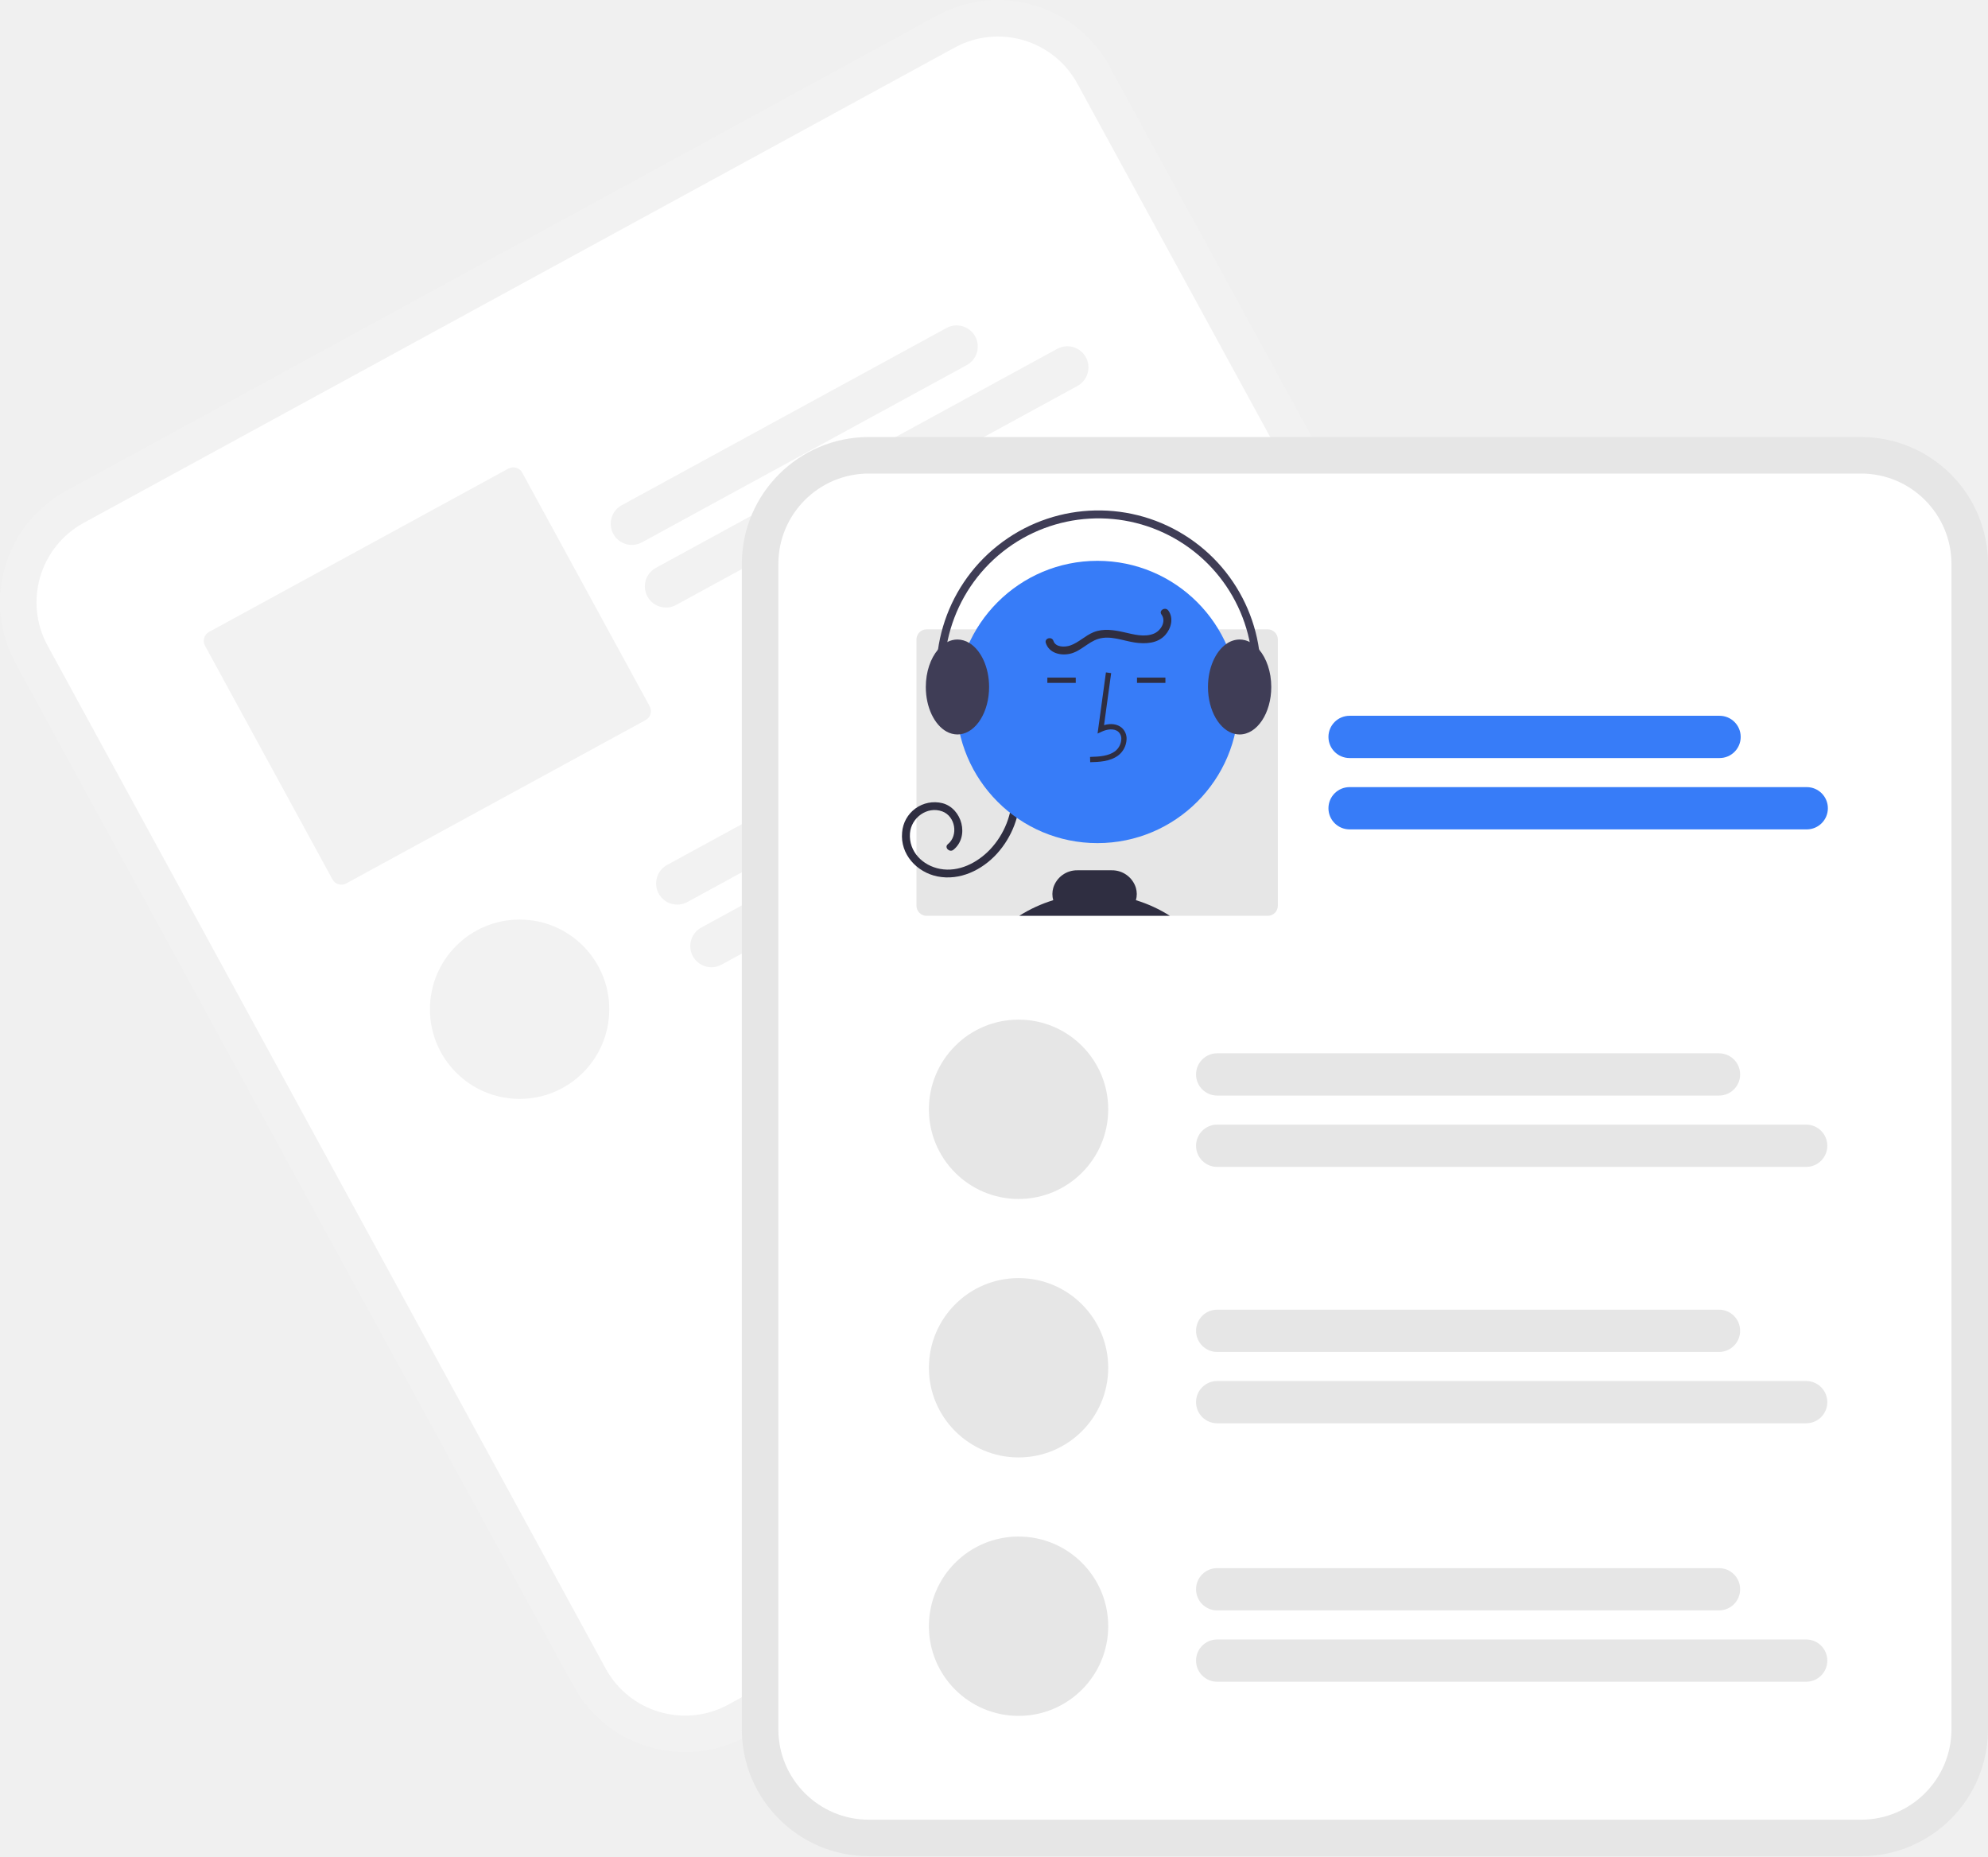
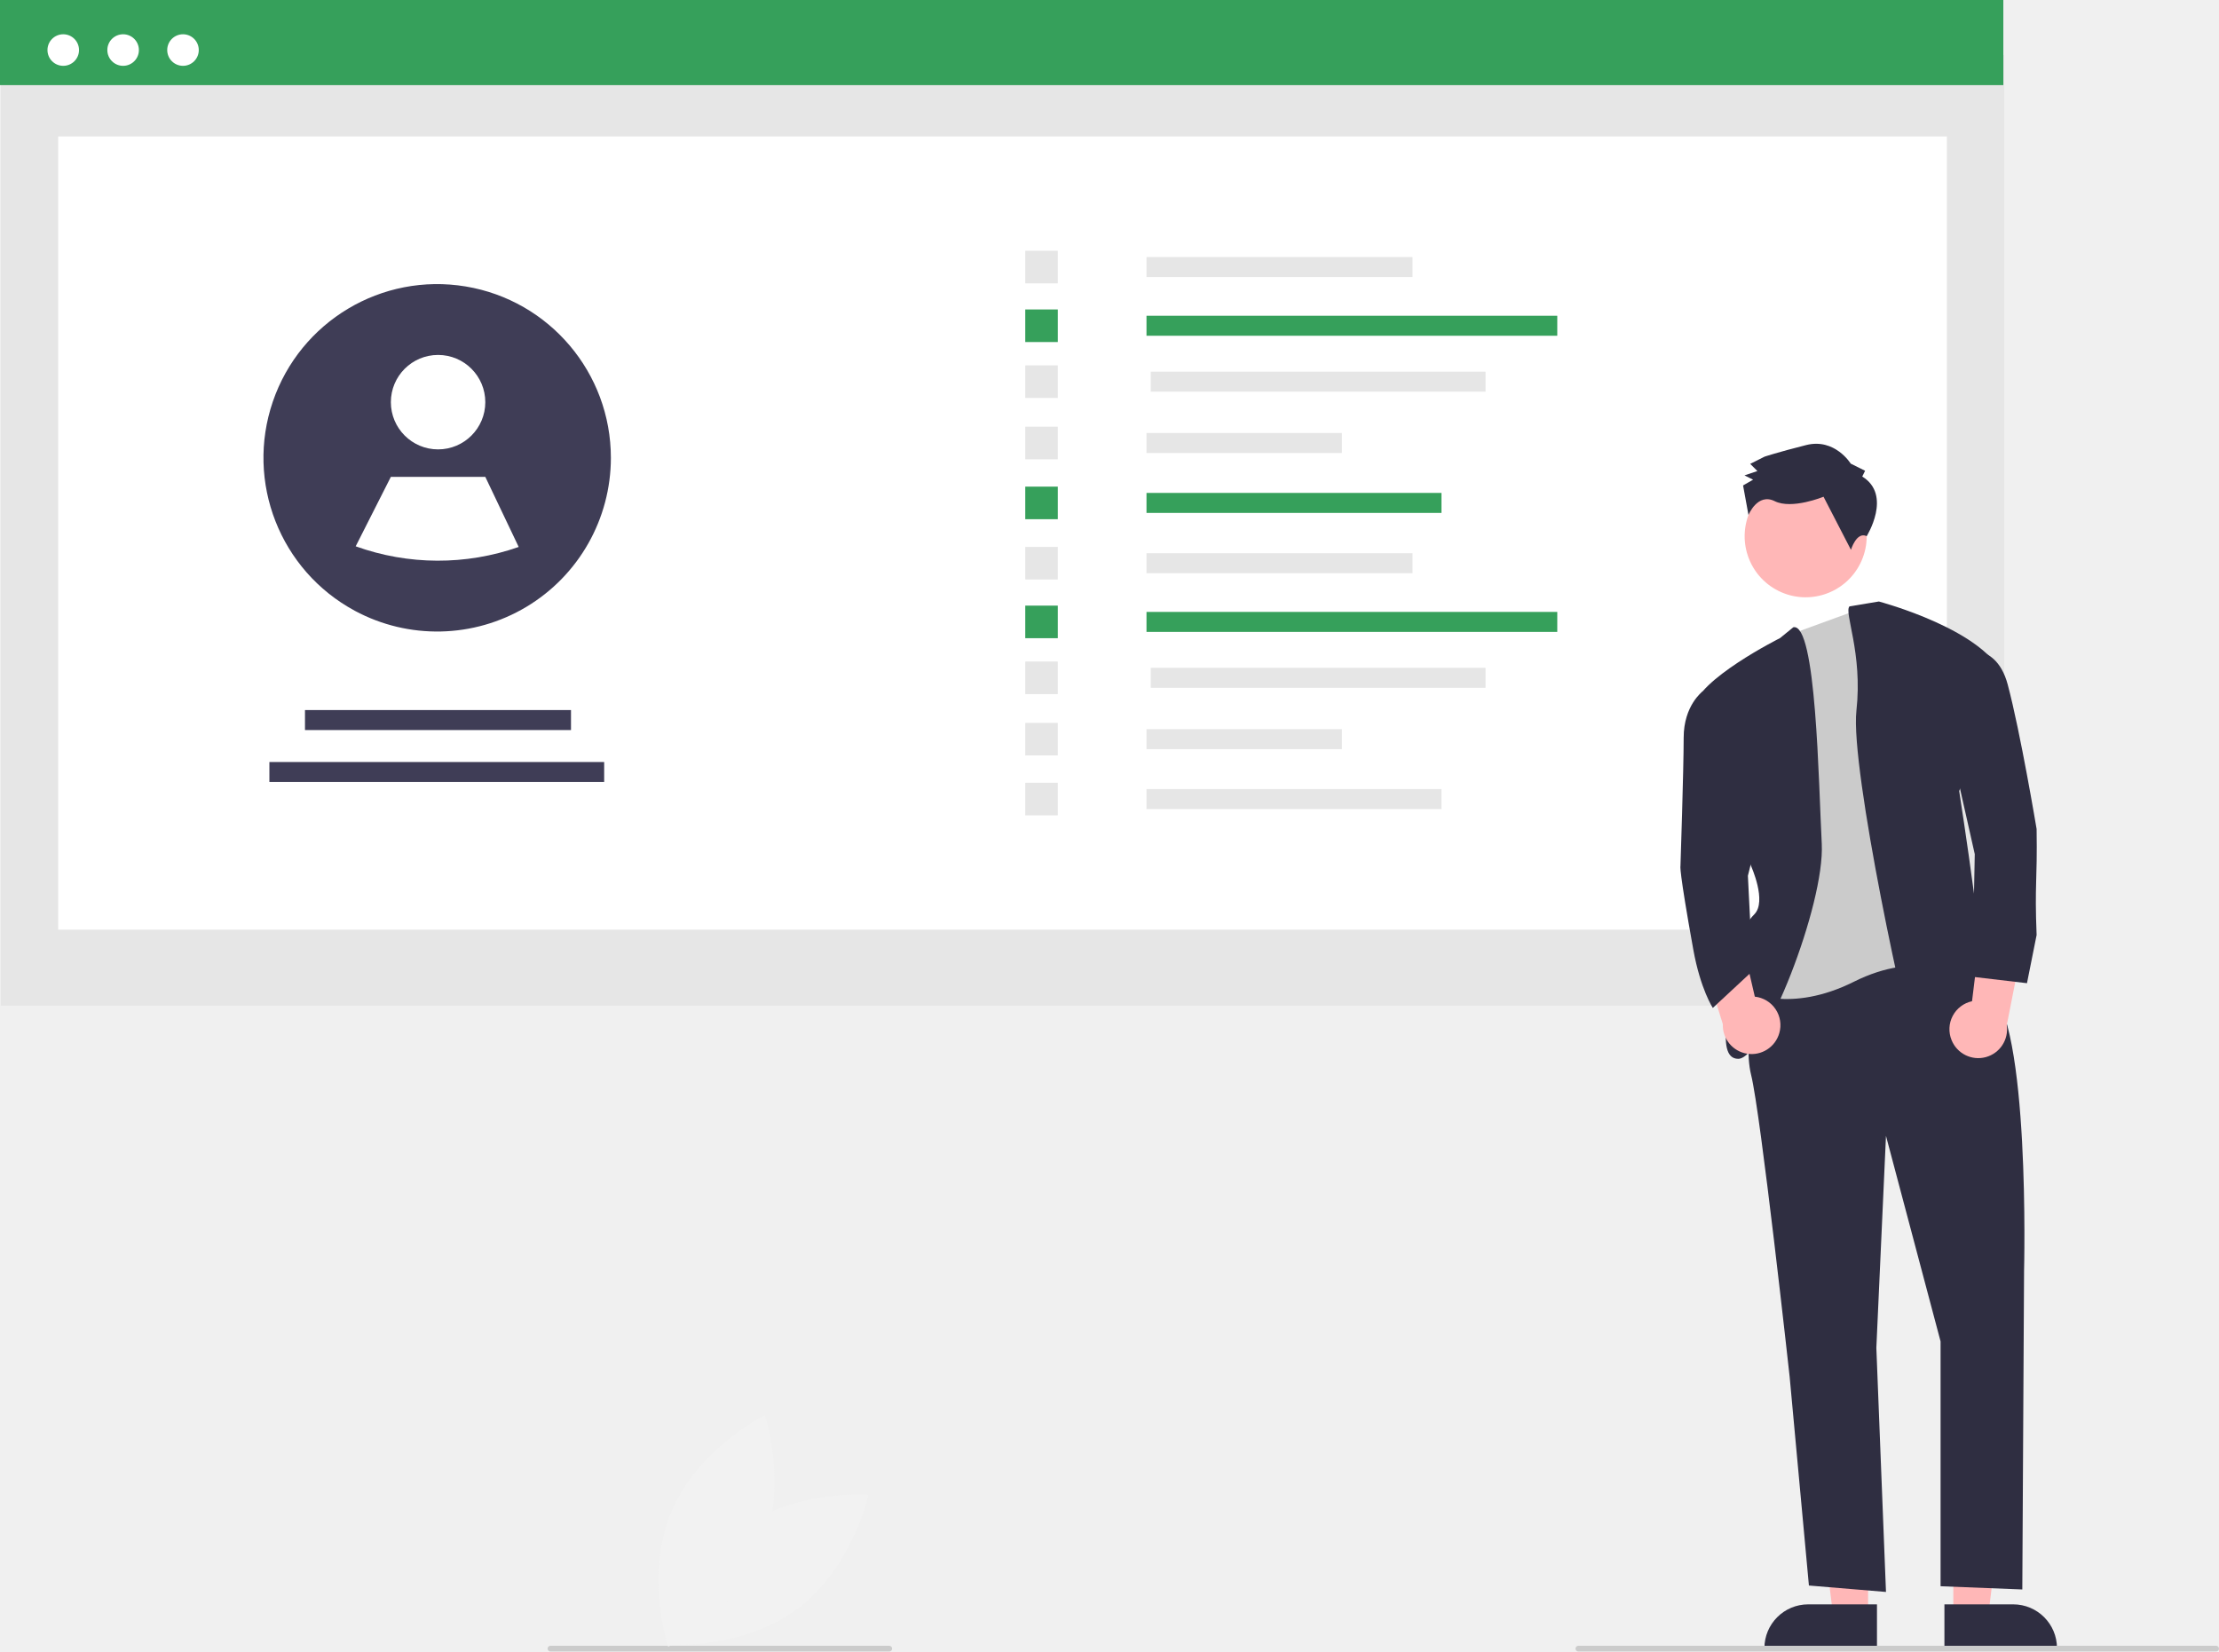
- <svg xmlns="http://www.w3.org/2000/svg" id="b85b6090-e265-40b4-b5a6-f759bbd384f1" data-name="Layer 1" width="753.875" height="703.828" viewBox="0 0 753.875 703.828">
-   <path d="M578.475,103.958l-23.068,12.587L271.198,271.614,248.13,284.201a48.179,48.179,0,0,0-19.195,65.296L440.578,737.391a48.179,48.179,0,0,0,65.296,19.196l.06-.033L836.159,576.375l.06-.033a48.179,48.179,0,0,0,19.196-65.296L643.771,123.153A48.179,48.179,0,0,0,578.475,103.958Z" transform="translate(-223.0627 -98.08587)" fill="#f2f2f2" />
-   <path d="M585.111,116.119l-27.323,14.908L282.088,281.455,254.766,296.363a34.309,34.309,0,0,0-13.67,46.499L452.739,730.755a34.309,34.309,0,0,0,46.499,13.67l.06-.033L829.523,564.214l.06-.033a34.309,34.309,0,0,0,13.669-46.499L631.61,129.789A34.309,34.309,0,0,0,585.111,116.119Z" transform="translate(-223.0627 -98.08587)" fill="#fff" />
-   <path d="M589.667,236.521,466.505,303.721a8.014,8.014,0,1,1-7.677-14.07l123.162-67.2a8.014,8.014,0,1,1,7.677,14.07Z" transform="translate(-223.0627 -98.08587)" fill="#f2f2f2" />
-   <path d="M631.641,244.431,479.46,327.464a8.014,8.014,0,0,1-7.677-14.07l152.181-83.033a8.014,8.014,0,1,1,7.677,14.07Z" transform="translate(-223.0627 -98.08587)" fill="#f2f2f2" />
-   <path d="M415.872,275.748l-113.548,61.954a3.841,3.841,0,0,0-1.532,5.21L349.144,431.53a3.841,3.841,0,0,0,5.21,1.532l113.548-61.954a3.841,3.841,0,0,0,1.532-5.21l-48.352-88.617A3.841,3.841,0,0,0,415.872,275.748Z" transform="translate(-223.0627 -98.08587)" fill="#f2f2f2" />
-   <path d="M650.776,348.963,483.723,440.111a8.014,8.014,0,1,1-7.677-14.07l167.053-91.148a8.014,8.014,0,1,1,7.677,14.07Z" transform="translate(-223.0627 -98.08587)" fill="#f2f2f2" />
-   <path d="M692.751,356.872,496.678,463.854a8.014,8.014,0,0,1-7.677-14.07L685.074,342.802a8.014,8.014,0,1,1,7.677,14.07Z" transform="translate(-223.0627 -98.08587)" fill="#f2f2f2" />
-   <circle cx="197.039" cy="382.672" r="34" fill="#f2f2f2" />
-   <path d="M928.812,263.788H552.494a48.179,48.179,0,0,0-48.125,48.125V753.789a48.179,48.179,0,0,0,48.125,48.125H928.812a48.179,48.179,0,0,0,48.125-48.125V311.913A48.179,48.179,0,0,0,928.812,263.788Z" transform="translate(-223.0627 -98.08587)" fill="#e6e6e6" />
-   <path d="M928.813,277.642H552.494a34.309,34.309,0,0,0-34.271,34.271V753.789A34.309,34.309,0,0,0,552.494,788.06H928.813a34.309,34.309,0,0,0,34.271-34.271V311.913A34.309,34.309,0,0,0,928.813,277.642Z" transform="translate(-223.0627 -98.08587)" fill="#fff" />
-   <path d="M875.143,385.517H734.842a8.014,8.014,0,0,1,0-16.028H875.143a8.014,8.014,0,1,1,0,16.028Z" transform="translate(-223.0627 -98.08587)" fill="#377cf8" />
-   <path d="M908.201,412.565H734.842a8.014,8.014,0,1,1,0-16.028h173.36a8.014,8.014,0,0,1,0,16.028Z" transform="translate(-223.0627 -98.08587)" fill="#377cf8" />
-   <path d="M703.792,336.711H574.442a3.841,3.841,0,0,0-3.84,3.84v100.95a3.841,3.841,0,0,0,3.84,3.84h129.35a3.841,3.841,0,0,0,3.84-3.84v-100.95A3.841,3.841,0,0,0,703.792,336.711Z" transform="translate(-223.0627 -98.08587)" fill="#e6e6e6" />
-   <path d="M609.924,398.701a34.087,34.087,0,0,1-8.804,23.076c-5.656,6.207-14.076,10.324-22.573,8.62-7.824-1.568-14.182-8.407-13.389-16.68a12.356,12.356,0,0,1,15.267-11.095c7.433,1.929,10.394,12.641,4.201,17.669-1.486,1.206-3.621-.904-2.121-2.121,4.094-3.324,2.829-10.595-2.112-12.419-5.754-2.123-11.85,2.443-12.264,8.326-.491,6.974,4.852,12.226,11.404,13.463,7.088,1.338,14.115-2.29,18.918-7.297a30.955,30.955,0,0,0,8.474-21.542,1.501,1.501,0,0,1,3,0Z" transform="translate(-223.0627 -98.08587)" fill="#2f2e41" />
-   <circle cx="416.155" cy="266.167" r="53.519" fill="#377cf8" />
-   <path d="M636.48,387.089l-.056-2c3.721-.104,7.001-.337,9.466-2.138a6.148,6.148,0,0,0,2.381-4.528,3.514,3.514,0,0,0-1.153-2.895c-1.636-1.382-4.269-.935-6.188-.055l-1.655.759,3.173-23.19,1.981.271-2.699,19.727c2.607-.767,5.023-.437,6.678.961a5.471,5.471,0,0,1,1.86,4.492,8.133,8.133,0,0,1-3.2,6.073C643.903,386.881,639.787,386.996,636.48,387.089Z" transform="translate(-223.0627 -98.08587)" fill="#2f2e41" />
-   <rect x="431.167" y="256.929" width="10.771" height="2" fill="#2f2e41" />
-   <rect x="397.167" y="256.929" width="10.771" height="2" fill="#2f2e41" />
-   <path d="M609.572,445.341a53.006,53.006,0,0,1,12.89-5.93,8.568,8.568,0,0,1,.02-4.71,9.426,9.426,0,0,1,9.13-6.63h13.04a9.46,9.46,0,0,1,9.15,6.64,8.532,8.532,0,0,1,.02,4.7,53.167,53.167,0,0,1,12.89,5.93Z" transform="translate(-223.0627 -98.08587)" fill="#2f2e41" />
-   <path d="M700.522,344.391a11.571,11.571,0,0,0-3.53-2.87,8.367,8.367,0,0,0-3.85-.95,8.772,8.772,0,0,0-5.11,1.72c-4.07,2.88-6.89,9.09-6.89,16.28,0,9.02,4.44,16.5,10.21,17.8a8.253,8.253,0,0,0,1.79.2c6.61,0,12-8.07,12-18C705.142,352.811,703.332,347.681,700.522,344.391Z" transform="translate(-223.0627 -98.08587)" fill="#3f3d56" />
-   <path d="M590.602,341.861h-.01a8.578,8.578,0,0,0-4.45-1.29,8.367,8.367,0,0,0-3.85.95,11.571,11.571,0,0,0-3.53,2.87l-.01.01c-2.8,3.29-4.61,8.42-4.61,14.17,0,7.76,3.28,14.38,7.88,16.91a8.542,8.542,0,0,0,4.12,1.09,7.724,7.724,0,0,0,.96-.06h.01c6.16-.74,11.03-8.5,11.03-17.94C598.142,351.011,595.013,344.521,590.602,341.861Z" transform="translate(-223.0627 -98.08587)" fill="#3f3d56" />
-   <path d="M582.772,373.76a1.501,1.501,0,0,0,1.422-1.98,58.499,58.499,0,1,1,112.687-6.575,1.5,1.5,0,0,0,2.936.619A61.501,61.501,0,1,0,581.351,372.739,1.501,1.501,0,0,0,582.772,373.76Z" transform="translate(-223.0627 -98.08587)" fill="#3f3d56" />
-   <path d="M666.103,329.577c2.119,2.893,1.074,6.791-1.158,9.285-2.905,3.245-7.539,3.45-11.562,2.848-4.514-.676-9.303-2.791-13.873-1.366-3.895,1.215-6.674,4.748-10.721,5.635-3.589.787-7.881-.255-9.139-4.08-.605-1.838,2.291-2.626,2.893-.798.814,2.475,4.329,2.425,6.341,1.74,3.227-1.099,5.714-3.771,8.885-5.047,3.739-1.505,7.796-.825,11.603.032,3.588.808,7.718,2.006,11.293.497,2.645-1.117,4.75-4.635,2.847-7.232-1.142-1.559,1.46-3.057,2.59-1.514Z" transform="translate(-223.0627 -98.08587)" fill="#2f2e41" />
-   <path d="M874.932,513.492H684.63a8.014,8.014,0,1,1,0-16.028H874.932a8.014,8.014,0,0,1,0,16.028Z" transform="translate(-223.0627 -98.08587)" fill="#e6e6e6" />
-   <path d="M907.99,540.539H684.63a8.014,8.014,0,1,1,0-16.028H907.99a8.014,8.014,0,1,1,0,16.028Z" transform="translate(-223.0627 -98.08587)" fill="#e6e6e6" />
-   <path d="M874.932,610.705H684.63a8.014,8.014,0,1,1,0-16.028H874.932a8.014,8.014,0,1,1,0,16.028Z" transform="translate(-223.0627 -98.08587)" fill="#e6e6e6" />
-   <path d="M907.99,637.753H684.63a8.014,8.014,0,1,1,0-16.028H907.99a8.014,8.014,0,1,1,0,16.028Z" transform="translate(-223.0627 -98.08587)" fill="#e6e6e6" />
-   <circle cx="386.25" cy="420.614" r="34" fill="#e6e6e6" />
-   <circle cx="386.25" cy="518.614" r="34" fill="#e6e6e6" />
-   <path d="M874.932,708.705H684.63a8.014,8.014,0,1,1,0-16.028H874.932a8.014,8.014,0,1,1,0,16.028Z" transform="translate(-223.0627 -98.08587)" fill="#e6e6e6" />
-   <path d="M907.99,735.753H684.63a8.014,8.014,0,1,1,0-16.028H907.99a8.014,8.014,0,1,1,0,16.028Z" transform="translate(-223.0627 -98.08587)" fill="#e6e6e6" />
-   <circle cx="386.25" cy="616.614" r="34" fill="#e6e6e6" />
+ <svg xmlns="http://www.w3.org/2000/svg" id="a94ba0b8-26cf-4acb-8f4d-19fff06c7e94" data-name="Layer 1" width="779.32" height="579.944" viewBox="0 0 779.32 579.944">
+   <rect id="ab2e16f2-9798-47da-b25d-769524f3c86f" data-name="Rectangle 62" x="0.3" y="19.289" width="703.576" height="333.859" fill="#e6e6e6" />
+   <rect id="bf81c03f-68cf-4889-8697-1102f95f97bb" data-name="Rectangle 75" x="20.419" y="47.918" width="663.339" height="278.549" fill="#fff" />
+   <rect id="f065dccc-d150-492a-a09f-a7f3f89523f0" data-name="Rectangle 80" width="703.576" height="29.89" fill="#36a05b" />
+   <circle id="bdbbf39c-df25-4682-8b85-5a6af4a1bd14" data-name="Ellipse 90" cx="22.212" cy="17.576" r="5.54" fill="#fff" />
+   <circle id="abcd4292-0b1f-4102-9b5e-e8bbd87baabc" data-name="Ellipse 91" cx="43.24" cy="17.576" r="5.54" fill="#fff" />
+   <circle id="a3fb731e-8b3d-41ca-96f2-91600dc0b434" data-name="Ellipse 92" cx="64.269" cy="17.576" r="5.54" fill="#fff" />
+   <rect x="402.655" y="90.268" width="93.423" height="7.022" fill="#e6e6e6" />
+   <rect x="402.655" y="110.882" width="144.266" height="7.022" fill="#36a05b" />
+   <rect x="404.155" y="130.514" width="117.573" height="7.022" fill="#e6e6e6" />
+   <rect x="402.655" y="152.055" width="68.637" height="7.022" fill="#e6e6e6" />
+   <rect x="402.655" y="173.095" width="103.592" height="7.022" fill="#36a05b" />
+   <rect x="360.074" y="88.059" width="11.44" height="11.44" fill="#e6e6e6" />
+   <rect x="360.074" y="108.673" width="11.44" height="11.44" fill="#36a05b" />
+   <rect x="360.074" y="128.305" width="11.44" height="11.44" fill="#e6e6e6" />
+   <rect x="360.074" y="149.846" width="11.44" height="11.44" fill="#e6e6e6" />
+   <rect x="360.074" y="170.887" width="11.44" height="11.44" fill="#36a05b" />
+   <rect x="402.655" y="194.268" width="93.423" height="7.022" fill="#e6e6e6" />
+   <rect x="402.655" y="214.882" width="144.266" height="7.022" fill="#36a05b" />
+   <rect x="404.155" y="234.514" width="117.573" height="7.022" fill="#e6e6e6" />
+   <rect x="402.655" y="256.055" width="68.637" height="7.022" fill="#e6e6e6" />
+   <rect x="402.655" y="277.095" width="103.592" height="7.022" fill="#e6e6e6" />
+   <rect x="360.074" y="192.059" width="11.44" height="11.44" fill="#e6e6e6" />
+   <rect x="360.074" y="212.673" width="11.44" height="11.44" fill="#36a05b" />
+   <rect x="360.074" y="232.305" width="11.44" height="11.44" fill="#e6e6e6" />
+   <rect x="360.074" y="253.846" width="11.44" height="11.44" fill="#e6e6e6" />
+   <rect x="360.074" y="274.887" width="11.44" height="11.44" fill="#e6e6e6" />
+   <rect x="107.112" y="249.347" width="93.423" height="7.022" fill="#3f3d56" />
+   <rect x="94.612" y="267.593" width="117.573" height="7.022" fill="#3f3d56" />
+   <path d="M424.884,320.798a61.022,61.022,0,0,1-89.925,53.721l-.012-.012a61.004,61.004,0,1,1,89.936-53.71Z" transform="translate(-210.3401 -160.028)" fill="#3f3d56" />
+   <circle cx="153.855" cy="141.226" r="16.583" fill="#fff" />
+   <path d="M392.51,352.1a85.471,85.471,0,0,1-57.239-.222l-.012-.008,12.354-24.386h33.165Z" transform="translate(-210.3401 -160.028)" fill="#fff" />
+   <polygon points="656.072 567.394 643.813 567.394 637.98 520.106 656.075 520.107 656.072 567.394" fill="#ffb7b7" />
+   <path d="M869.539,739.306l-39.531-.001v-.5a15.387,15.387,0,0,1,15.386-15.386h.001l24.144.001Z" transform="translate(-210.3401 -160.028)" fill="#2f2e41" />
+   <polygon points="686.016 567.394 698.276 567.394 704.108 520.106 686.014 520.107 686.016 567.394" fill="#ffb7b7" />
+   <path d="M893.229,723.42l24.144-.001h.001a15.387,15.387,0,0,1,15.386,15.386v.5l-39.531.001Z" transform="translate(-210.3401 -160.028)" fill="#2f2e41" />
+   <circle cx="844.498" cy="348.347" r="21.428" transform="translate(-53.56669 789.6158) rotate(-63.57977)" fill="#ffb7b7" />
+   <path d="M828.719,495.759s-6.767,28.195-3.383,41.728,13.534,106.013,13.534,106.013l6.767,73.307,27.067,2.256L869.32,633.35l3.383-74.435,19.173,72.179v85.968l28.706,1.128.617-111.907s2.256-87.968-12.406-99.246-16.917-13.534-16.917-13.534Z" transform="translate(-210.3401 -160.028)" fill="#2f2e41" />
+   <path d="M869.58,371.701l25.679,13.534,3.383,117.291s-14.661-9.022-37.217,2.256-37.217,3.383-37.217,3.383l13.534-50.751-5.639-67.668,8.065-7.32Z" transform="translate(-210.3401 -160.028)" fill="#cbcbcb" />
+   <path d="M840.17,380.291l-4.685,3.816s-29.323,14.661-30.451,24.812l20.3,55.262s5.639,12.406,1.128,16.917-9.022,15.789-7.895,21.428-6.767,29.323,2.256,29.323,30.451-54.134,29.323-75.562S848.239,378.73,840.17,380.291Z" transform="translate(-210.3401 -160.028)" fill="#2f2e41" />
+   <path d="M859.884,372.972l10.33-1.719s38.345,10.15,43.984,27.067l-15.789,39.473s11.278,72.179,7.895,72.179h-3.383s9.022,6.767,3.383,9.022-19.173,20.3-22.556,12.406-23.684-101.502-21.428-121.802S857.881,375.099,859.884,372.972Z" transform="translate(-210.3401 -160.028)" fill="#2f2e41" />
+   <path d="M864.367,327.366l1.004-2.02-5.05-2.509s-5.571-9.065-15.652-6.517-14.616,4.072-14.616,4.072l-5.037,2.535,2.528,2.515-4.535,1.525,3.03,1.505-3.525,2.026,1.898,10.388s3.152-7.879,9.212-4.868,17.145-1.556,17.145-1.556l9.63,18.637s1.987-6.533,5.529-4.791C865.926,348.307,874.976,333.896,864.367,327.366Z" transform="translate(-210.3401 -160.028)" fill="#2f2e41" />
+   <path d="M895.736,525.265a10.056,10.056,0,0,1,7.187-13.642l4.341-35.47,14.146,12.031-6.291,31.839a10.11,10.11,0,0,1-19.383,5.243Z" transform="translate(-210.3401 -160.028)" fill="#ffb7b7" />
+   <path d="M835.234,522.824a10.056,10.056,0,0,0-8.593-12.803l-8.078-34.81L805.773,488.674l9.632,30.992A10.11,10.11,0,0,0,835.234,522.824Z" transform="translate(-210.3401 -160.028)" fill="#ffb7b7" />
+   <path d="M896.281,389.129s14.661-5.639,19.173,11.278S925.604,451.158,925.604,451.158c.28,18.814-.72,18.814,0,37.217l-3.383,16.917-19.173-2.256.836-43.065-9.859-43.776Z" transform="translate(-210.3401 -160.028)" fill="#2f2e41" />
+   <path d="M815.185,402.152l-6.951.744s-6.582,4.895-6.582,16.173-1.128,45.112-1.128,45.112-.64.792,4.511,29.323c2.511,13.906,6.849,20.469,6.849,20.469l14-13-1.677-33.408,4.511-18.045Z" transform="translate(-210.3401 -160.028)" fill="#2f2e41" />
+   <path d="M988.66,739.972h-224a1,1,0,0,1,0-2h224a1,1,0,0,1,0,2Z" transform="translate(-210.3401 -160.028)" fill="#cbcbcb" />
+   <path d="M522.66,739.972h-119a1,1,0,0,1,0-2h119a1,1,0,0,1,0,2Z" transform="translate(-210.3401 -160.028)" fill="#cbcbcb" />
+   <path d="M469.745,697.435c-19.511,14.544-25.04,40.135-25.04,40.135s26.104,2.009,45.615-12.535S515.36,684.9,515.36,684.9,489.256,682.891,469.745,697.435Z" transform="translate(-210.3401 -160.028)" fill="#f2f2f2" />
+   <path d="M477.873,704.264C468.496,726.72,445.011,738.292,445.011,738.292s-8.281-24.837,1.096-47.293,32.862-34.028,32.862-34.028S487.25,681.808,477.873,704.264Z" transform="translate(-210.3401 -160.028)" fill="#f2f2f2" />
</svg>
